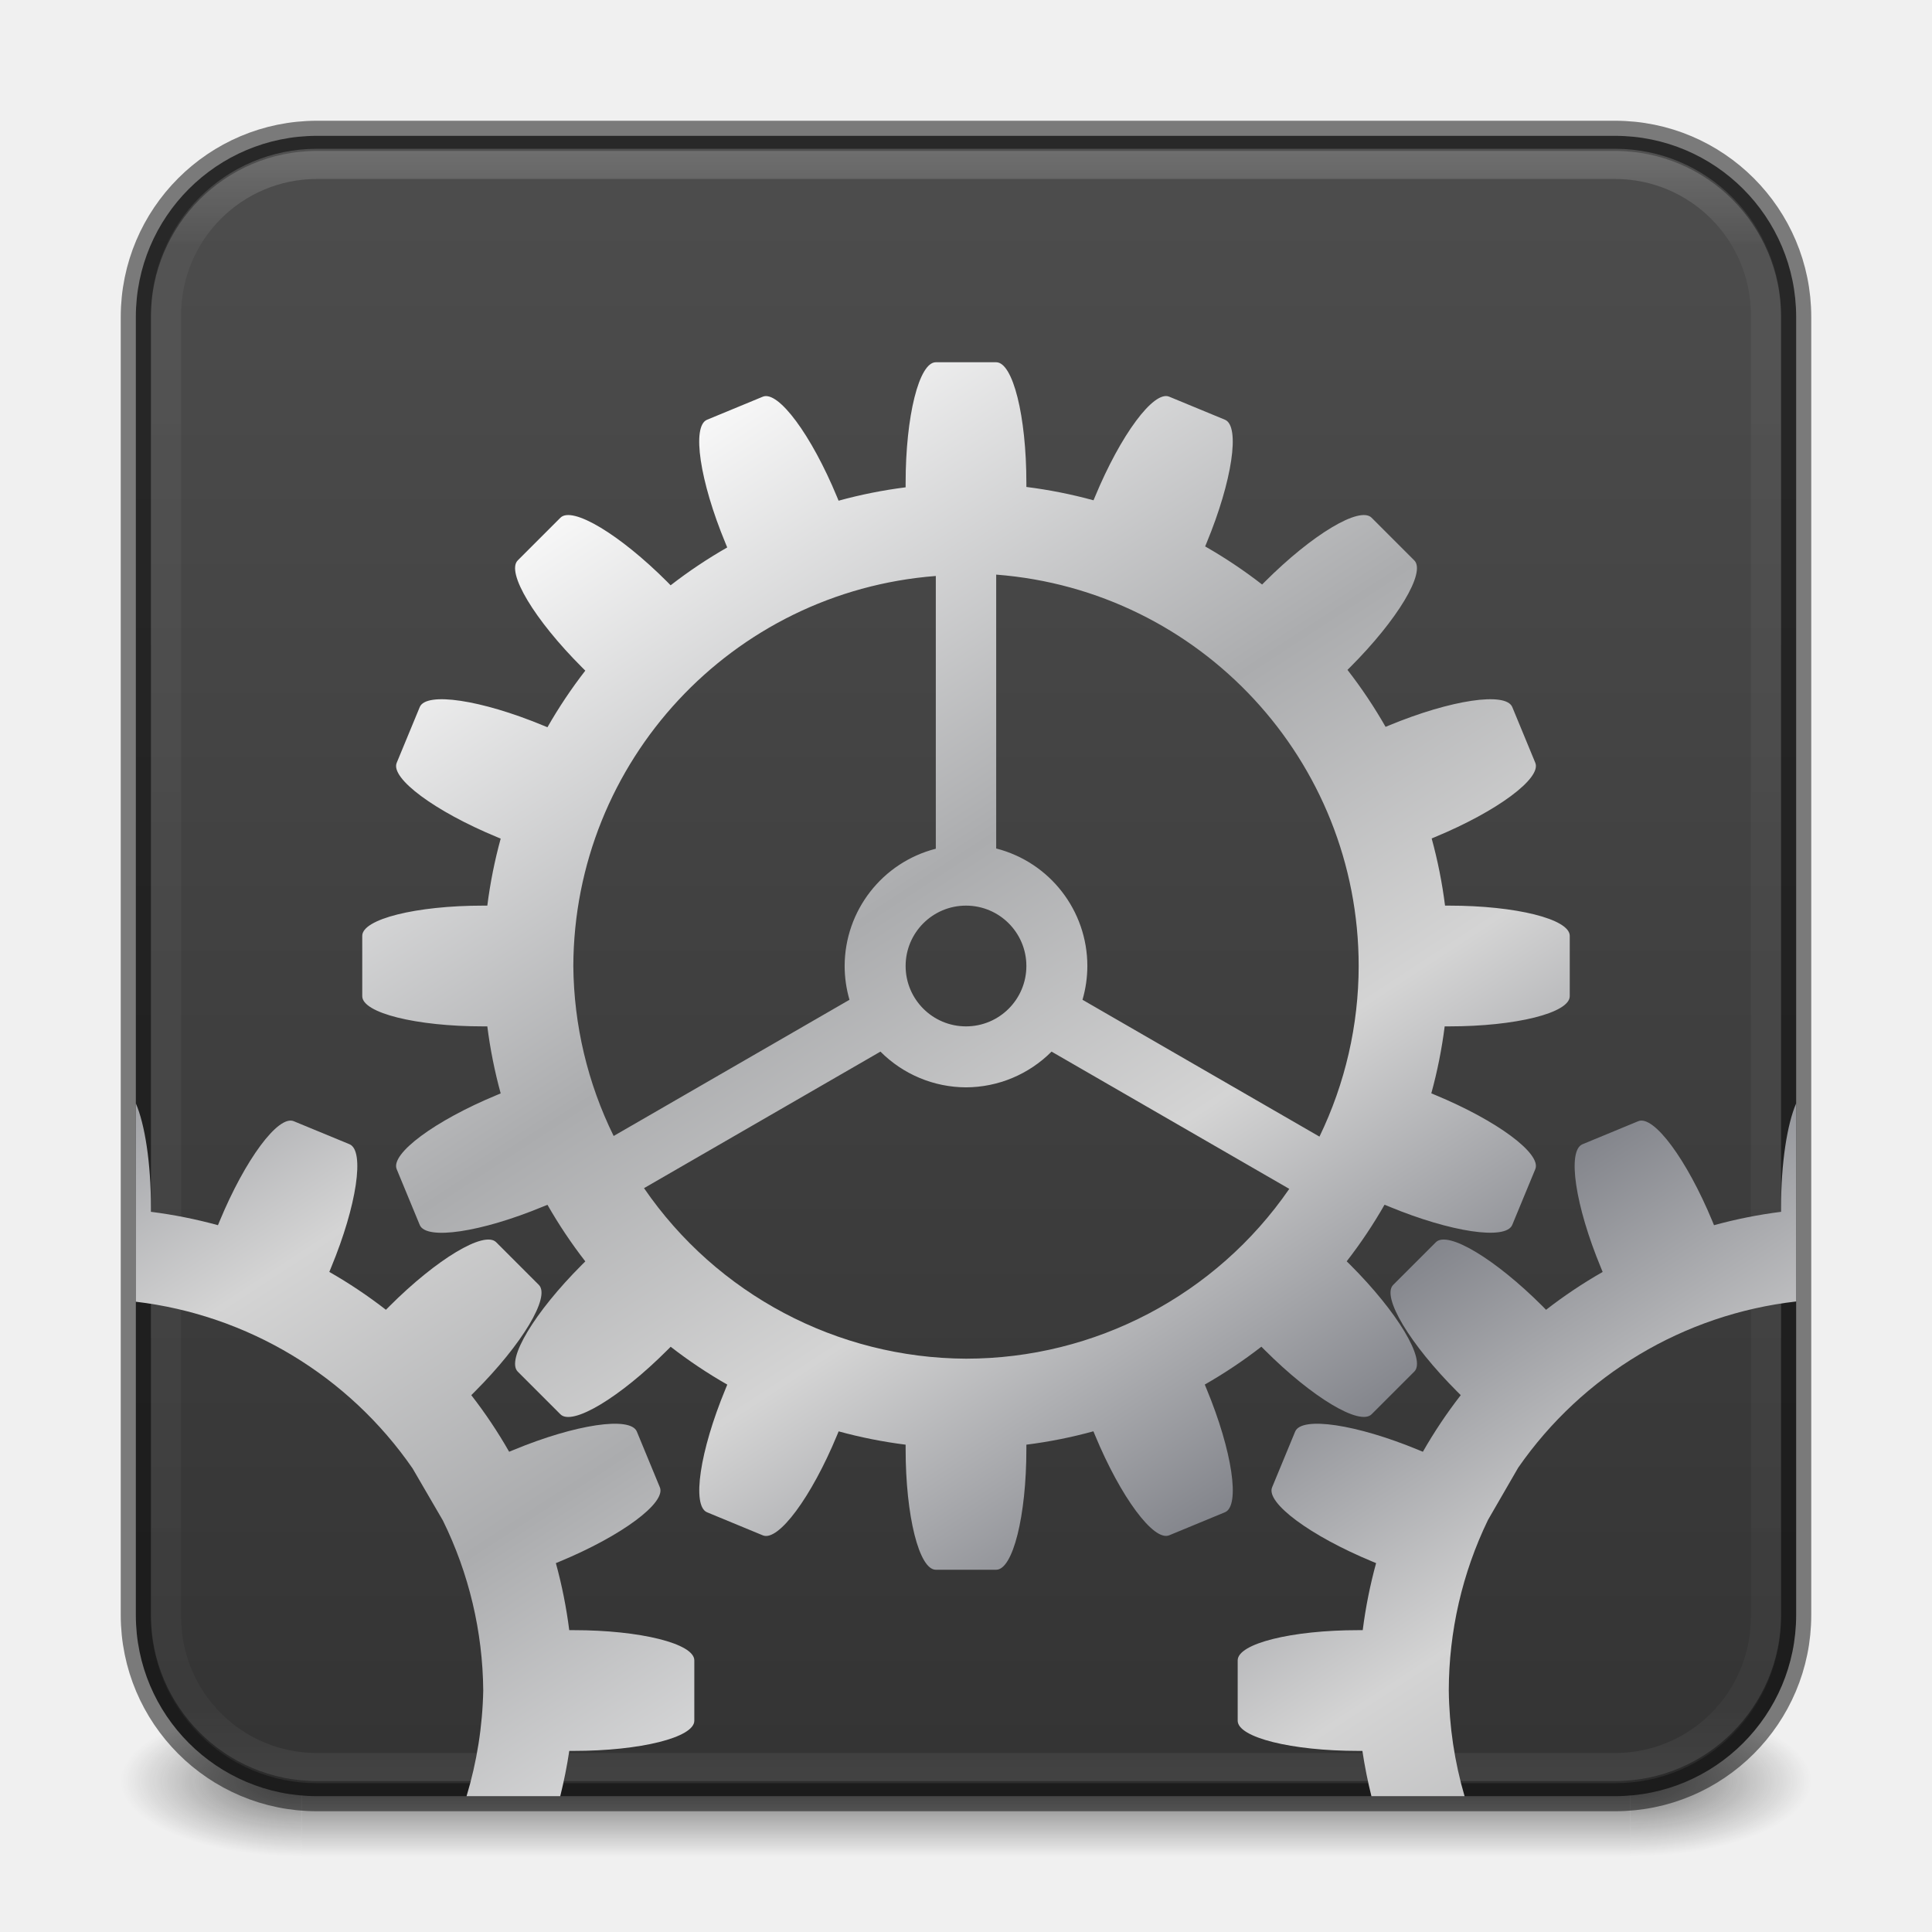
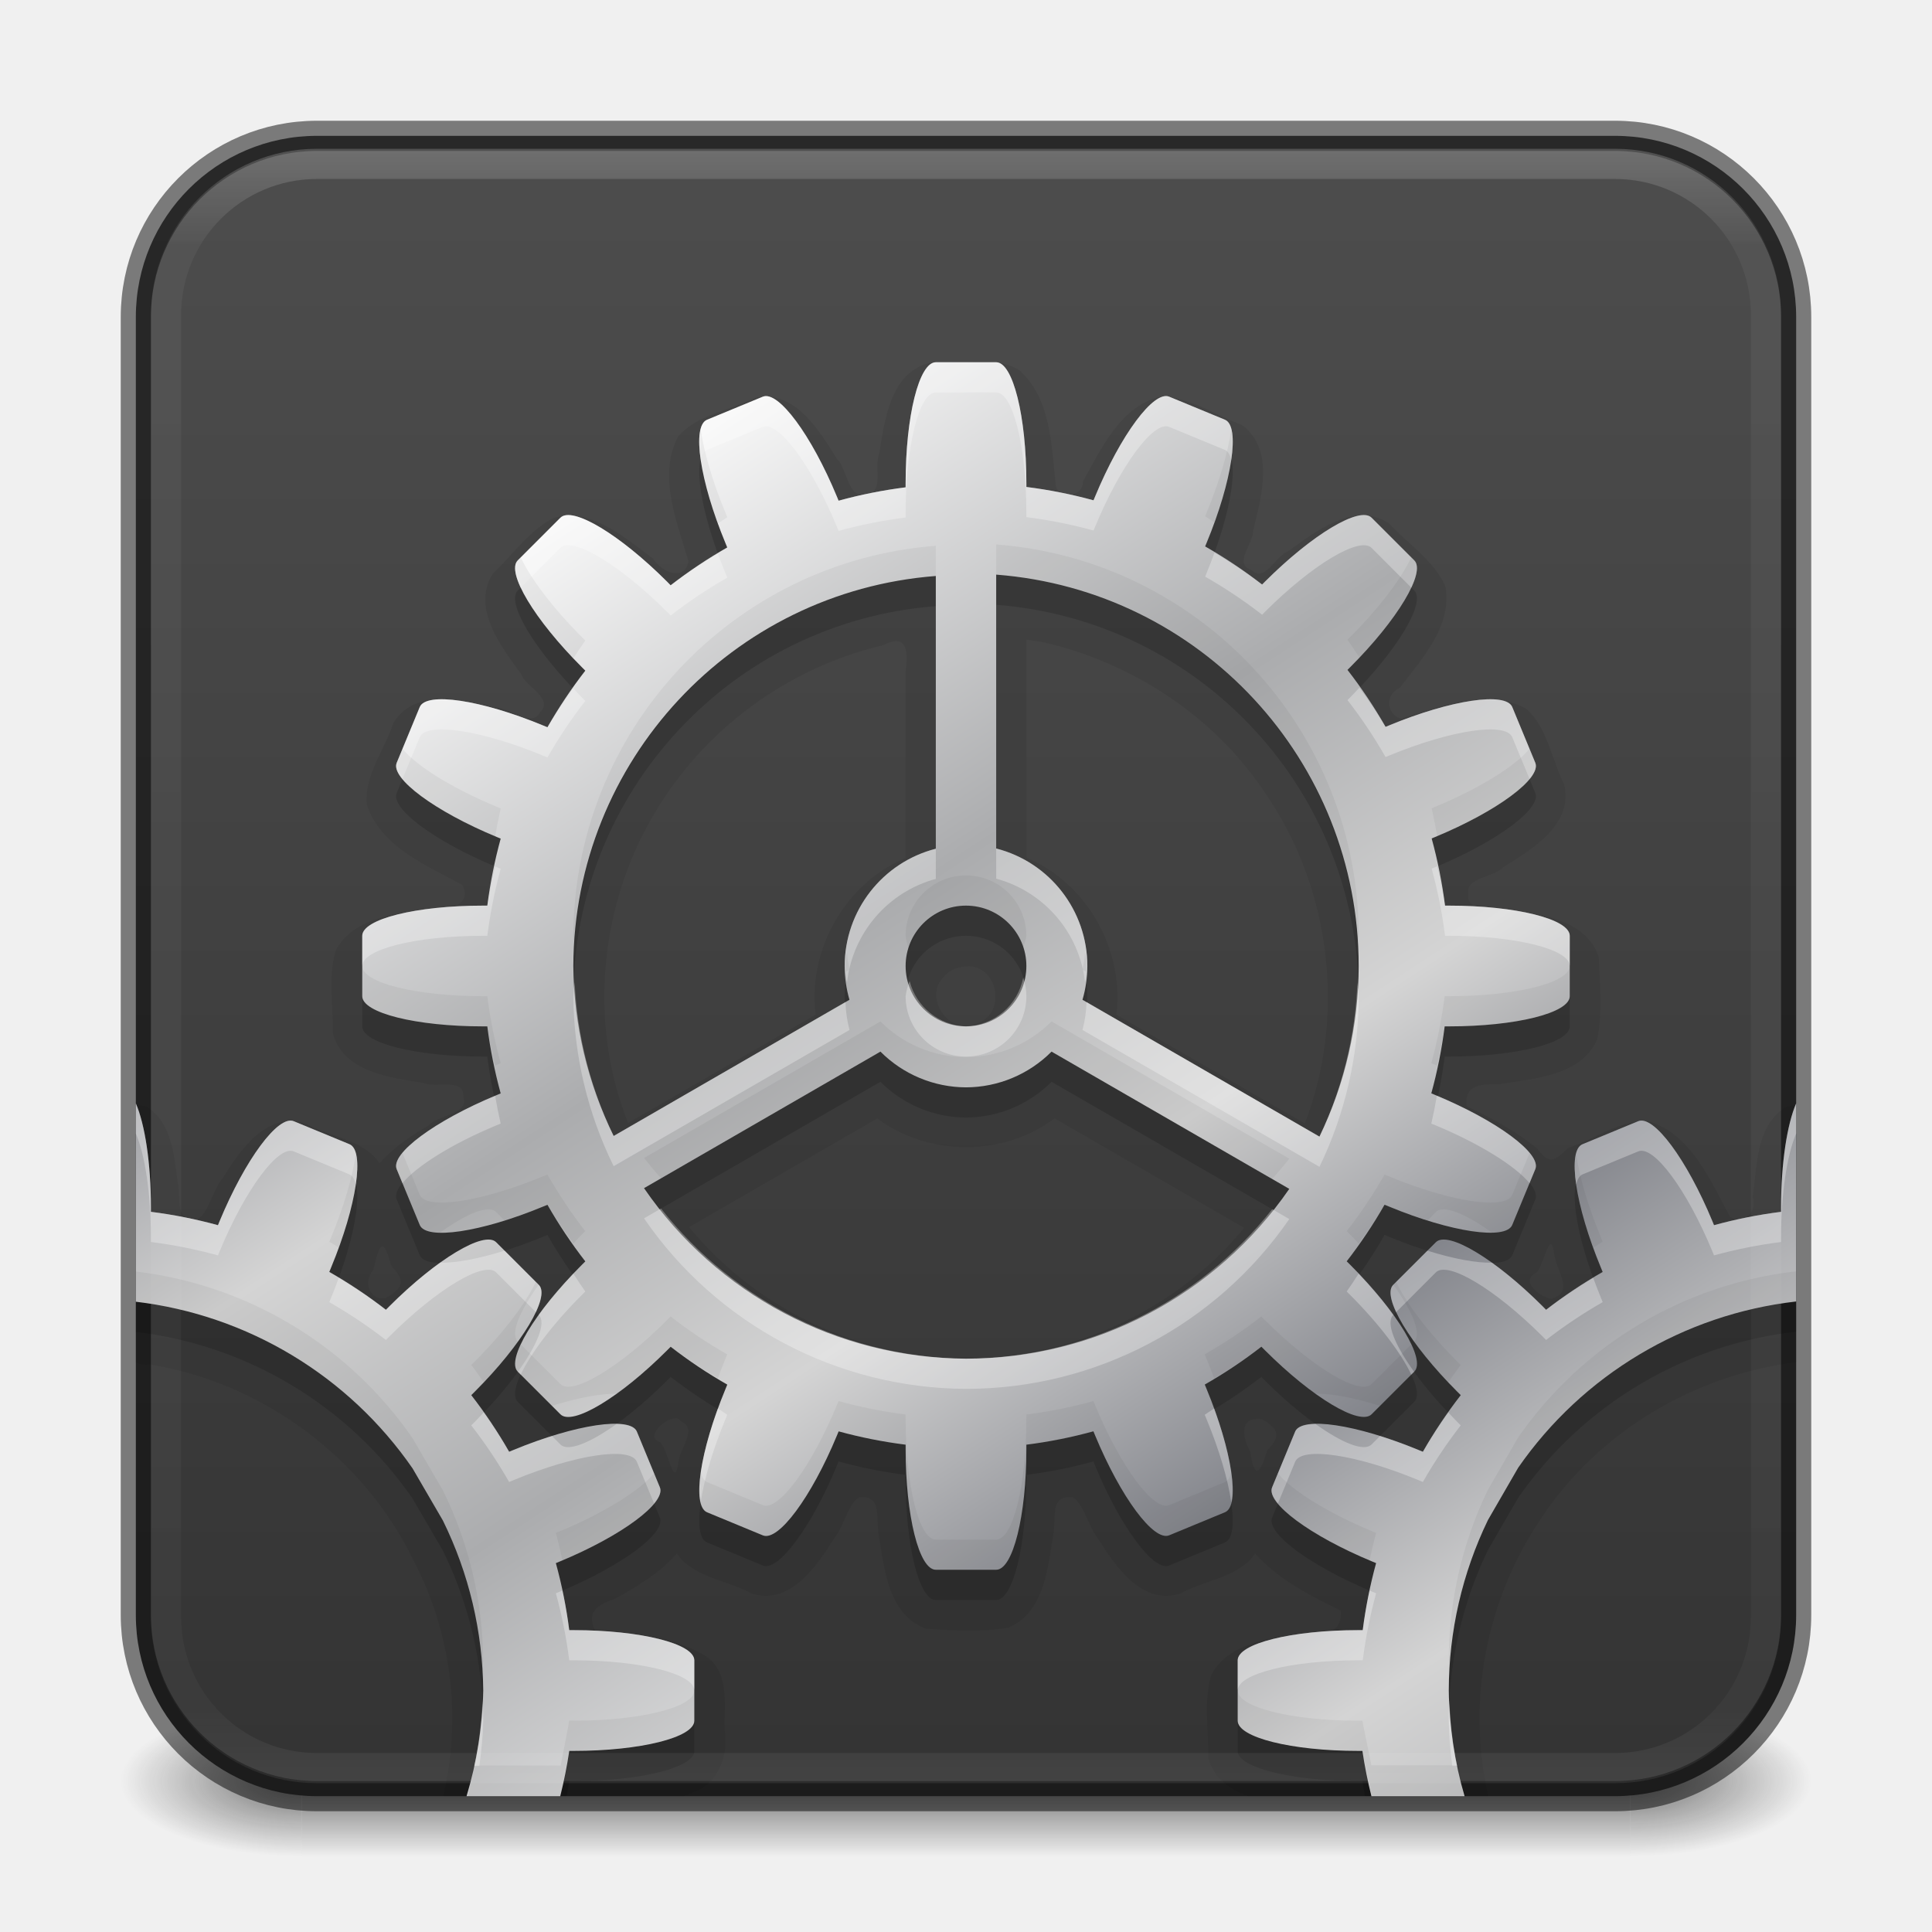
<svg xmlns="http://www.w3.org/2000/svg" xmlns:xlink="http://www.w3.org/1999/xlink" id="svg13986" height="64" width="64" version="1.1">
  <defs id="defs13988">
    <linearGradient id="linearGradient3924-2-2-5-8">
      <stop offset="0" style="stop-color:#ffffff;stop-opacity:1" id="stop3926-9-4-9-6" />
      <stop offset="0.063" style="stop-color:#ffffff;stop-opacity:0.235" id="stop3928-9-8-6-5" />
      <stop offset="0.951" style="stop-color:#ffffff;stop-opacity:0.157" id="stop3930-3-5-1-7" />
      <stop offset="1" style="stop-color:#ffffff;stop-opacity:0.392" id="stop3932-8-0-4-8" />
    </linearGradient>
    <linearGradient id="linearGradient3688-166-749-4-0-3-8">
      <stop offset="0" style="stop-color:#181818;stop-opacity:1" id="stop2883-4-0-1-8" />
      <stop offset="1" style="stop-color:#181818;stop-opacity:0" id="stop2885-9-2-9-6" />
    </linearGradient>
    <linearGradient id="linearGradient3702-501-757-8-4-1-1">
      <stop offset="0" style="stop-color:#181818;stop-opacity:0" id="stop2895-8-9-9-1" />
      <stop offset="0.5" style="stop-color:#181818;stop-opacity:1" id="stop2897-7-8-7-7" />
      <stop offset="1" style="stop-color:#181818;stop-opacity:0" id="stop2899-4-5-1-5" />
    </linearGradient>
    <linearGradient id="linearGradient149777">
      <stop style="stop-color:#fafafa;stop-opacity:1" offset="0" id="stop149769" />
      <stop style="stop-color:#abacae;stop-opacity:1" offset="0.423" id="stop149771" />
      <stop style="stop-color:#d4d4d4;stop-opacity:1" offset="0.701" id="stop149773" />
      <stop style="stop-color:#7e8087;stop-opacity:1" offset="1" id="stop149775" />
    </linearGradient>
    <linearGradient id="linearGradient55160">
      <stop style="stop-color:#4d4d4d;stop-opacity:1" offset="0" id="stop55156" />
      <stop style="stop-color:#333333;stop-opacity:1" offset="1" id="stop55158" />
    </linearGradient>
    <linearGradient xlink:href="#linearGradient149777" id="linearGradient175380" gradientUnits="userSpaceOnUse" gradientTransform="rotate(180,44.5,123)" x1="74.881" y1="172.839" x2="97.295" y2="207.149" spreadMethod="reflect" />
    <linearGradient xlink:href="#linearGradient149777" id="linearGradient175327" gradientUnits="userSpaceOnUse" gradientTransform="rotate(180,73.5,123)" x1="74.881" y1="172.839" x2="97.295" y2="207.149" spreadMethod="reflect" />
    <linearGradient xlink:href="#linearGradient149777" id="linearGradient175145" gradientUnits="userSpaceOnUse" gradientTransform="translate(-54,-158)" x1="74.881" y1="172.839" x2="97.295" y2="207.149" spreadMethod="reflect" />
    <linearGradient xlink:href="#linearGradient3924-2-2-5-8" id="linearGradient175141" gradientUnits="userSpaceOnUse" gradientTransform="matrix(1.432432,0,0,1.436283,-2.37838,-2.47078)" x1="24" y1="5" x2="24" y2="43" />
    <linearGradient xlink:href="#linearGradient55160" id="linearGradient175139" gradientUnits="userSpaceOnUse" gradientTransform="matrix(0.6923078,0,0,0.6923079,-130.6154,-97.30769)" x1="234.838" y1="147.472" x2="234.838" y2="227.73" />
    <linearGradient xlink:href="#linearGradient3702-501-757-8-4-1-1" id="linearGradient175137" gradientUnits="userSpaceOnUse" gradientTransform="matrix(1.571429,0,0,0.7142857,-5.71429,27.92857)" x1="25.058" y1="47.028" x2="25.058" y2="39.999" />
    <radialGradient cx="4.993" cy="43.5" r="2.5" fx="4.993" fy="43.5" id="radialGradient3339-1-4-2-1" xlink:href="#linearGradient3688-166-749-4-0-3-8" gradientUnits="userSpaceOnUse" gradientTransform="matrix(2.404541,0,0,1,-22.01424,-102.5)" />
    <radialGradient cx="4.993" cy="43.5" r="2.5" fx="4.993" fy="43.5" id="radialGradient3337-2-2-4-5" xlink:href="#linearGradient3688-166-749-4-0-3-8" gradientUnits="userSpaceOnUse" gradientTransform="matrix(2.404541,0,0,1,41.98575,15.5)" />
  </defs>
  <rect style="opacity:0.6;fill:url(#radialGradient3337-2-2-4-5);fill-opacity:1;stroke:none;stroke-width:1.062" id="rect2801-5-5-7-9-6-8" y="56.5" x="54" height="5" width="6" />
  <rect style="opacity:0.6;fill:url(#radialGradient3339-1-4-2-1);fill-opacity:1;stroke:none;stroke-width:1.062" id="rect3696-3-0-3-7-3-4" transform="scale(-1)" y="-61.5" x="-10" height="5" width="6" />
  <rect style="opacity:0.6;fill:url(#linearGradient175137);fill-opacity:1;stroke:none;stroke-width:1.062" id="rect3700-5-6-8-4-8-7" y="56.5" x="10" height="5" width="44" />
  <rect style="color:#000000;font-variation-settings:normal;display:inline;overflow:visible;visibility:visible;fill:url(#linearGradient175139);fill-opacity:1;fill-rule:nonzero;stroke:#040404;stroke-width:1;stroke-linecap:butt;stroke-linejoin:miter;stroke-miterlimit:4;stroke-dasharray:none;stroke-dashoffset:0;stroke-opacity:0.5;marker:none;enable-background:accumulate;stop-color:#000000" id="rect5505-21-1-5-5-2" y="4.5" x="4.5" ry="6" rx="6" height="55" width="55" />
-   <rect style="opacity:0.2;fill:none;stroke:url(#linearGradient175141);stroke-width:1;stroke-linecap:round;stroke-linejoin:round;stroke-miterlimit:4;stroke-dasharray:none;stroke-dashoffset:0;stroke-opacity:1" id="rect6741-5-0-2-3-6-4" y="5.429" x="5.5" ry="5" height="53.142" width="53" rx="5" />
+   <path id="rect48996-8-9-6-9-7-8" style="font-variation-settings:normal;opacity:0.07;fill:#000000;fill-opacity:1;stroke:none;stroke-width:1;stroke-linecap:round;stroke-linejoin:round;stroke-miterlimit:4;stroke-dasharray:none;stroke-dashoffset:0;stroke-opacity:0.5;stop-color:#000000" d="M 32.412 11.98 C 31.939 11.991 31.455 12.05 31 12 C 30.931 12.007 30.862 12.014 30.793 12.021 C 29.496 12.342 29.305 13.912 29.127 15.021 C 28.93 15.458 29.332 16.386 28.65 16.352 C 28.082 16.534 28.077 15.528 27.719 15.195 C 27.137 14.25 26.298 12.866 24.988 13.188 C 24.155 13.606 23.097 13.727 22.465 14.457 C 21.78 15.762 22.424 17.284 22.805 18.588 C 22.707 19.241 21.946 19.006 21.633 18.5 C 20.693 17.814 19.575 16.794 18.322 17.162 C 17.518 17.587 16.974 18.392 16.318 19.01 C 15.614 20.155 16.595 21.408 17.256 22.322 C 17.43 22.773 18.368 23.147 17.879 23.605 C 17.596 24.127 16.877 23.413 16.379 23.436 C 15.3 23.173 13.729 22.795 13.031 23.947 C 12.74 24.835 12.071 25.674 12.15 26.641 C 12.595 28.04 14.12 28.66 15.309 29.311 C 15.646 29.849 14.996 30.213 14.416 30.078 C 13.263 30.258 11.744 30.328 11.123 31.484 C 10.862 32.355 11.045 33.307 11.021 34.207 C 11.342 35.504 12.912 35.695 14.021 35.873 C 14.458 36.07 15.386 35.668 15.352 36.35 C 15.534 36.918 14.528 36.923 14.195 37.281 C 13.608 37.628 13.028 38.015 12.578 38.533 C 12.021 37.734 10.921 37.663 10.113 37.217 C 8.847 36.791 7.946 38.109 7.373 39.033 C 7.045 39.423 6.914 40.17 6.545 40.395 C 5.846 40.468 5.96 39.863 5.916 39.352 C 5.759 38.397 5.761 37.229 4.848 36.656 C 4.728 36.622 4.612 36.615 4.5 36.621 L 4.5 45.137 C 4.63 45.193 4.775 45.219 4.947 45.197 C 8.669 45.794 12.024 48.26 13.678 51.652 C 14.936 54.037 15.313 56.876 14.682 59.5 L 22.648 59.5 C 22.734 59.468 22.821 59.437 22.904 59.398 C 23.786 59.11 24.148 58.161 24 57.301 C 23.996 56.426 24.19 55.284 23.256 54.787 C 22.184 54.186 20.917 54.095 19.715 54.018 C 19.415 53.404 19.79 53.157 20.361 52.969 C 21.106 52.559 21.856 52.111 22.422 51.467 C 22.979 52.266 24.079 52.337 24.887 52.783 C 26.153 53.209 27.054 51.891 27.627 50.967 C 27.955 50.576 28.088 49.827 28.457 49.604 C 29.231 49.513 29.009 50.267 29.102 50.795 C 29.286 51.935 29.414 53.516 30.691 53.957 C 31.585 54.01 32.521 54.07 33.402 53.92 C 34.607 53.422 34.716 51.901 34.9 50.781 C 34.992 50.258 34.766 49.505 35.545 49.604 C 35.912 49.838 36.052 50.581 36.381 50.979 C 36.953 51.898 37.851 53.208 39.113 52.783 C 39.92 52.337 41.022 52.266 41.578 51.467 C 42.348 52.322 43.394 52.862 44.416 53.357 C 44.46 54.041 44.016 54.122 43.416 54.078 C 42.263 54.258 40.744 54.328 40.123 55.484 C 39.862 56.355 40.045 57.307 40.021 58.207 C 40.192 58.898 40.722 59.271 41.344 59.5 L 49.303 59.5 C 48.571 56.372 49.243 52.982 51.035 50.324 C 52.911 47.46 56.109 45.542 59.5 45.127 L 59.5 36.617 C 59.354 36.614 59.206 36.649 59.07 36.729 C 58.157 37.383 58.214 38.642 58.059 39.65 C 58.246 40.198 57.688 40.562 57.311 40.309 C 56.665 39.126 56.051 37.627 54.676 37.16 C 53.698 37.04 52.849 37.74 51.951 38.027 C 51.512 38.44 51.337 38.608 50.926 38.055 C 50.223 37.465 49.404 37.034 48.58 36.641 C 48.511 35.882 49.101 35.922 49.695 35.912 C 50.834 35.723 52.382 35.637 52.912 34.424 C 53.089 33.538 52.997 32.591 52.957 31.691 C 52.514 30.41 50.927 30.283 49.781 30.1 C 49.32 29.983 48.552 30.261 48.637 29.551 C 48.579 29.074 49.498 29.056 49.805 28.719 C 50.75 28.137 52.134 27.298 51.812 25.988 C 51.394 25.155 51.273 24.097 50.543 23.465 C 49.238 22.78 47.716 23.424 46.412 23.805 C 45.969 23.689 45.825 23.051 46.371 22.785 C 47.106 21.825 48.126 20.72 47.879 19.414 C 47.485 18.55 46.623 18.003 45.99 17.318 C 44.845 16.614 43.592 17.595 42.678 18.256 C 42.253 18.405 41.897 19.309 41.471 18.889 C 40.83 18.684 41.522 18.024 41.514 17.572 C 41.785 16.457 42.241 14.894 41.141 14.078 C 40.266 13.749 39.424 13.165 38.473 13.133 C 37.127 13.428 36.489 14.855 35.873 15.947 C 35.88 16.511 35.075 16.481 34.977 16.113 C 34.831 14.794 34.831 13.202 33.758 12.258 C 33.347 12.008 32.885 11.97 32.412 11.98 z M 34 21.191 C 34.18 21.217 34.359 21.243 34.539 21.27 C 37.544 21.956 40.293 23.774 41.979 26.369 C 44.104 29.502 44.586 33.682 43.223 37.217 L 36.979 33.611 C 37.251 31.474 36 29.241 34 28.416 L 34 21.191 z M 29.719 21.24 C 30.062 21.267 30.067 21.734 30 22.236 L 30 28.424 C 28.004 29.247 26.748 31.476 27.021 33.611 L 20.807 37.201 C 19.496 33.913 19.851 30.066 21.633 27.021 C 23.266 24.206 26.079 22.114 29.252 21.377 C 29.451 21.273 29.604 21.231 29.719 21.24 z M 32.109 32.006 C 33.083 32.058 33.316 33.543 32.404 33.889 C 31.504 34.382 30.533 33.059 31.273 32.348 C 31.473 32.095 31.802 32.013 32.109 32.006 z M 29.066 37.047 L 29.139 37.107 C 30.831 38.314 33.272 38.303 34.934 37.047 L 41.213 40.674 C 38.451 44.058 33.735 45.699 29.473 44.709 C 26.89 44.145 24.505 42.696 22.828 40.65 L 29.066 37.047 z M 51.389 41.217 C 51.429 41.239 51.465 41.353 51.494 41.604 L 51.52 41.699 L 51.537 41.766 C 51.676 42.262 52.086 42.816 51.398 43.02 C 51.105 43.016 50.272 42.446 50.92 42.145 C 51.102 41.896 51.267 41.15 51.389 41.217 z M 12.688 41.291 C 12.759 41.317 12.838 41.485 12.938 41.859 L 12.977 41.951 L 12.98 41.961 C 13.429 42.41 13.365 42.661 12.797 42.99 C 12.318 43.126 11.97 42.513 12.369 42.064 C 12.477 41.602 12.569 41.248 12.688 41.291 z M 22.439 46.99 C 22.487 47.003 22.525 47.033 22.549 47.082 C 23.169 47.328 22.451 48.033 22.461 48.525 C 22.325 49.323 22.133 48.01 21.863 47.773 C 21.313 47.605 22.107 46.899 22.439 46.99 z M 41.562 47.008 C 41.629 46.999 41.707 46.998 41.797 47.01 C 42.371 47.339 42.432 47.591 41.98 48.039 C 41.736 48.856 41.553 49.01 41.416 48.082 C 41.154 47.599 41.094 47.072 41.562 47.008 z " />
+   <path id="rect48996-8-9-6-9-7" style="font-variation-settings:normal;fill:#000000;fill-opacity:1;stroke:none;stroke-width:1;stroke-linecap:round;stroke-linejoin:round;stroke-miterlimit:4;stroke-dasharray:none;stroke-dashoffset:0;stroke-opacity:0.5;stop-color:#000000;opacity:0.15" d="M 31 13 C 30.446 13 30 14.784 30 17 L 30 17.143 A 16 16 0 0 0 27.779 17.586 L 27.725 17.453 C 26.877 15.406 25.781 13.929 25.27 14.141 L 23.422 14.904 C 22.91 15.116 23.181 16.935 24.029 18.982 L 24.092 19.135 A 16 16 0 0 0 22.217 20.389 L 22.1 20.271 C 20.533 18.705 18.956 17.759 18.564 18.15 L 17.15 19.564 C 16.759 19.956 17.705 21.533 19.271 23.1 L 19.389 23.217 A 16 16 0 0 0 18.135 25.092 L 17.982 25.029 C 15.935 24.181 14.116 23.91 13.904 24.422 L 13.141 26.27 C 12.929 26.781 14.406 27.877 16.453 28.725 L 16.586 28.779 A 16 16 0 0 0 16.143 31 L 16 31 C 13.784 31 12 31.446 12 32 L 12 34 C 12 34.554 13.784 35 16 35 L 16.143 35 A 16 16 0 0 0 16.586 37.221 L 16.453 37.275 C 14.406 38.123 12.929 39.219 13.141 39.73 L 13.904 41.578 C 14.116 42.09 15.935 41.819 17.982 40.971 L 18.135 40.908 A 16 16 0 0 0 19.389 42.783 L 19.271 42.9 C 17.705 44.467 16.759 46.044 17.15 46.436 L 18.564 47.85 C 18.956 48.241 20.533 47.295 22.1 45.729 L 22.217 45.611 A 16 16 0 0 0 24.092 46.865 L 24.029 47.018 C 23.181 49.065 22.91 50.884 23.422 51.096 L 25.27 51.859 C 25.781 52.071 26.877 50.594 27.725 48.547 L 27.779 48.414 A 16 16 0 0 0 30 48.857 L 30 49 C 30 51.216 30.446 53 31 53 L 33 53 C 33.554 53 34 51.216 34 49 L 34 48.857 A 16 16 0 0 0 36.221 48.414 L 36.275 48.547 C 37.123 50.594 38.219 52.071 38.73 51.859 L 40.578 51.096 C 41.09 50.884 40.819 49.065 39.971 47.018 L 39.908 46.865 A 16 16 0 0 0 41.783 45.611 L 41.9 45.729 C 43.467 47.295 45.044 48.241 45.436 47.85 L 46.85 46.436 C 47.241 46.044 46.295 44.467 44.729 42.9 L 44.611 42.783 A 16 16 0 0 0 45.865 40.908 L 46.018 40.971 C 48.065 41.819 49.884 42.09 50.096 41.578 L 50.859 39.73 C 51.071 39.219 49.594 38.123 47.547 37.275 L 47.414 37.221 A 16 16 0 0 0 47.857 35 L 48 35 C 50.216 35 52 34.554 52 34 L 52 32 C 52 31.446 50.216 31 48 31 L 47.869 31 A 16 16 0 0 0 47.426 28.775 L 47.547 28.725 C 49.594 27.877 51.071 26.781 50.859 26.27 L 50.096 24.422 C 49.884 23.91 48.065 24.181 46.018 25.029 L 45.898 25.078 A 16 16 0 0 0 44.637 23.191 L 44.729 23.1 C 46.295 21.533 47.241 19.956 46.85 19.564 L 45.436 18.15 C 45.044 17.759 43.467 18.705 41.9 20.271 L 41.809 20.363 A 16 16 0 0 0 39.922 19.102 L 39.971 18.982 C 40.819 16.935 41.09 15.116 40.578 14.904 L 38.73 14.141 C 38.219 13.929 37.123 15.406 36.275 17.453 L 36.225 17.574 A 16 16 0 0 0 34 17.131 L 34 17 C 34 14.784 33.554 13 33 13 L 31 13 z M 33 20.035 A 13.007 13.007 0 0 1 45.008 33 A 13.007 13.007 0 0 1 43.709 38.652 L 35.859 34.119 A 4.019 4.019 0 0 0 36.02 33 A 4.019 4.019 0 0 0 33 29.107 L 33 20.035 z M 31 20.08 L 31 29.115 A 4.019 4.019 0 0 0 27.98 33 A 4.019 4.019 0 0 0 28.141 34.119 L 20.328 38.631 A 13.007 13.007 0 0 1 18.992 33 A 13.007 13.007 0 0 1 31 20.08 z M 32 31 A 2 2 0 0 1 34 33 A 2 2 0 0 1 32 35 A 2 2 0 0 1 30 33 A 2 2 0 0 1 32 31 z M 29.166 35.836 A 4.019 4.019 0 0 0 32 37.02 A 4.019 4.019 0 0 0 34.834 35.836 L 42.709 40.383 A 13.007 13.007 0 0 1 32 46.008 A 13.007 13.007 0 0 1 21.334 40.359 L 29.166 35.836 z M 4.5 37.551 L 4.5 44.121 C 8.206 44.561 11.544 46.571 13.666 49.641 L 14.672 51.369 C 15.534 53.122 15.991 55.047 16.008 57 C 15.991 57.842 15.889 58.679 15.711 59.5 L 18.771 59.5 C 18.802 59.334 18.832 59.167 18.857 59 L 19 59 C 21.216 59 23 58.554 23 58 L 23 56 C 23 55.446 21.216 55 19 55 L 18.857 55 C 18.762 54.25 18.614 53.508 18.414 52.779 L 18.547 52.725 C 20.594 51.877 22.071 50.781 21.859 50.27 L 21.096 48.422 C 20.884 47.91 19.065 48.181 17.018 49.029 L 16.865 49.092 C 16.492 48.438 16.073 47.812 15.611 47.217 L 15.729 47.1 C 17.295 45.533 18.241 43.956 17.85 43.564 L 16.436 42.15 C 16.044 41.759 14.467 42.705 12.9 44.271 L 12.783 44.389 C 12.188 43.927 11.562 43.508 10.908 43.135 L 10.971 42.982 C 11.819 40.935 12.09 39.116 11.578 38.904 L 9.73 38.141 C 9.219 37.929 8.123 39.406 7.275 41.453 L 7.221 41.586 C 6.492 41.386 5.75 41.238 5 41.143 L 5 41 C 5 39.517 4.798 38.242 4.5 37.551 z M 59.5 37.551 C 59.202 38.242 59 39.517 59 41 L 59 41.143 C 58.25 41.238 57.508 41.386 56.779 41.586 L 56.725 41.453 C 55.877 39.406 54.781 37.929 54.27 38.141 L 52.422 38.904 C 51.91 39.116 52.181 40.935 53.029 42.982 L 53.092 43.135 C 52.438 43.508 51.812 43.927 51.217 44.389 L 51.1 44.271 C 49.533 42.705 47.956 41.759 47.564 42.15 L 46.15 43.564 C 45.759 43.956 46.705 45.533 48.271 47.1 L 48.389 47.217 C 47.927 47.812 47.508 48.438 47.135 49.092 L 46.982 49.029 C 44.935 48.181 43.116 47.91 42.904 48.422 L 42.141 50.27 C 41.929 50.781 43.406 51.877 45.453 52.725 L 45.586 52.779 C 45.386 53.508 45.238 54.25 45.143 55 L 45 55 C 42.784 55 41 55.446 41 56 L 41 58 C 41 58.554 42.784 59 45 59 L 45.131 59 C 45.156 59.167 45.186 59.334 45.217 59.5 L 48.27 59.5 C 48.098 58.678 48.002 57.841 47.992 57 C 47.994 55.042 48.438 53.11 49.291 51.348 L 50.291 49.617 C 52.426 46.543 55.781 44.538 59.5 44.113 L 59.5 37.551 z " />
  <path id="rect48996-8-9-6-9" style="font-variation-settings:normal;fill:url(#linearGradient175145);fill-opacity:1;stroke:none;stroke-width:1;stroke-linecap:round;stroke-linejoin:round;stroke-miterlimit:4;stroke-dasharray:none;stroke-dashoffset:0;stroke-opacity:0.5;stop-color:#000000" d="m 31,12 c -0.554,0 -1,1.784 -1,4 v 0.143 a 16,16 0 0 0 -2.221,0.443 l -0.055,-0.133 c -0.848,-2.047 -1.943,-3.524 -2.455,-3.312 l -1.848,0.764 c -0.512,0.212 -0.241,2.031 0.607,4.078 l 0.062,0.152 a 16,16 0 0 0 -1.875,1.254 L 22.1,19.271 c -1.567,-1.567 -3.143,-2.513 -3.535,-2.121 l -1.414,1.414 c -0.392,0.392 0.554,1.968 2.121,3.535 l 0.117,0.117 a 16,16 0 0 0 -1.254,1.875 l -0.152,-0.062 c -2.047,-0.848 -3.866,-1.119 -4.078,-0.607 l -0.764,1.848 c -0.212,0.512 1.265,1.607 3.312,2.455 l 0.133,0.055 A 16,16 0 0 0 16.143,30 H 16 c -2.216,0 -4,0.446 -4,1 v 2 c 0,0.554 1.784,1 4,1 h 0.143 a 16,16 0 0 0 0.443,2.221 l -0.133,0.055 c -2.047,0.848 -3.525,1.943 -3.312,2.455 l 0.764,1.848 c 0.212,0.512 2.031,0.241 4.078,-0.607 l 0.152,-0.062 a 16,16 0 0 0 1.254,1.875 l -0.117,0.117 c -1.567,1.567 -2.513,3.143 -2.121,3.535 l 1.414,1.414 c 0.392,0.392 1.968,-0.554 3.535,-2.121 l 0.117,-0.117 a 16,16 0 0 0 1.875,1.254 l -0.062,0.152 c -0.848,2.047 -1.119,3.866 -0.607,4.078 l 1.848,0.764 c 0.512,0.212 1.607,-1.265 2.455,-3.312 l 0.055,-0.133 A 16,16 0 0 0 30,47.857 V 48 c 0,2.216 0.446,4 1,4 h 2 c 0.554,0 1,-1.784 1,-4 v -0.143 a 16,16 0 0 0 2.221,-0.443 l 0.055,0.133 c 0.848,2.047 1.943,3.524 2.455,3.312 l 1.848,-0.764 c 0.512,-0.212 0.241,-2.031 -0.607,-4.078 l -0.062,-0.152 a 16,16 0 0 0 1.875,-1.254 l 0.117,0.117 c 1.567,1.567 3.143,2.513 3.535,2.121 l 1.414,-1.414 c 0.392,-0.392 -0.554,-1.968 -2.121,-3.535 L 44.611,41.783 a 16,16 0 0 0 1.254,-1.875 l 0.152,0.062 c 2.047,0.848 3.866,1.119 4.078,0.607 l 0.764,-1.848 c 0.212,-0.512 -1.265,-1.607 -3.312,-2.455 l -0.133,-0.055 A 16,16 0 0 0 47.857,34 H 48 c 2.216,0 4,-0.446 4,-1 v -2 c 0,-0.554 -1.784,-1 -4,-1 h -0.131 a 16,16 0 0 0 -0.443,-2.225 l 0.121,-0.051 c 2.047,-0.848 3.524,-1.943 3.312,-2.455 L 50.096,23.422 c -0.212,-0.512 -2.031,-0.241 -4.078,0.607 l -0.119,0.049 a 16,16 0 0 0 -1.262,-1.887 l 0.092,-0.092 c 1.567,-1.567 2.513,-3.143 2.121,-3.535 l -1.414,-1.414 c -0.392,-0.392 -1.968,0.554 -3.535,2.121 l -0.092,0.092 a 16,16 0 0 0 -1.887,-1.262 l 0.049,-0.119 c 0.848,-2.047 1.119,-3.866 0.607,-4.078 l -1.848,-0.764 c -0.512,-0.212 -1.607,1.265 -2.455,3.312 l -0.051,0.121 A 16,16 0 0 0 34,16.131 V 16 c 0,-2.216 -0.446,-4 -1,-4 z m 2,7.035 A 13.007,13.007 0 0 1 45.008,32 13.007,13.007 0 0 1 43.709,37.652 l -7.85,-4.533 A 4.019,4.019 0 0 0 36.02,32 4.019,4.019 0 0 0 33,28.107 Z m -2,0.045 v 9.035 A 4.019,4.019 0 0 0 27.98,32 a 4.019,4.019 0 0 0 0.16,1.119 l -7.812,4.512 A 13.007,13.007 0 0 1 18.992,32 13.007,13.007 0 0 1 31,19.08 Z M 32,30 a 2,2 0 0 1 2,2 2,2 0 0 1 -2,2 2,2 0 0 1 -2,-2 2,2 0 0 1 2,-2 z m -2.834,4.836 A 4.019,4.019 0 0 0 32,36.02 4.019,4.019 0 0 0 34.834,34.836 l 7.875,4.547 A 13.007,13.007 0 0 1 32,45.008 13.007,13.007 0 0 1 21.334,39.359 Z" />
  <path id="rect48996-8-9-6-9-0" style="font-variation-settings:normal;fill:url(#linearGradient175327);fill-opacity:1;stroke:none;stroke-width:1;stroke-linecap:round;stroke-linejoin:round;stroke-miterlimit:4;stroke-dasharray:none;stroke-dashoffset:0;stroke-opacity:0.5;stop-color:#000000" d="M 59.5,36.551 C 59.202,37.242 59,38.517 59,40 v 0.143 c -0.75,0.095 -1.492,0.243 -2.221,0.443 l -0.055,-0.133 c -0.848,-2.047 -1.943,-3.524 -2.455,-3.312 l -1.848,0.764 c -0.512,0.212 -0.241,2.031 0.607,4.078 l 0.062,0.152 c -0.654,0.373 -1.28,0.792 -1.875,1.254 L 51.1,43.271 c -1.567,-1.567 -3.143,-2.513 -3.535,-2.121 l -1.414,1.414 c -0.392,0.392 0.554,1.968 2.121,3.535 l 0.117,0.117 c -0.462,0.595 -0.881,1.221 -1.254,1.875 L 46.982,48.029 C 44.935,47.181 43.116,46.91 42.904,47.422 l -0.764,1.848 c -0.212,0.512 1.265,1.607 3.312,2.455 l 0.133,0.055 c -0.2,0.729 -0.348,1.471 -0.443,2.221 H 45 c -2.216,0 -4,0.446 -4,1 v 2 c 0,0.554 1.784,1 4,1 h 0.131 c 0.076,0.504 0.175,1.005 0.299,1.5 h 3.086 c -0.333,-1.137 -0.509,-2.315 -0.523,-3.5 0.002,-1.958 0.446,-3.89 1.299,-5.652 l 1,-1.73 C 52.426,45.543 55.781,43.538 59.5,43.113 Z" />
  <path id="rect48996-8-9-6-9-0-9" style="font-variation-settings:normal;fill:url(#linearGradient175380);fill-opacity:1;stroke:none;stroke-width:1;stroke-linecap:round;stroke-linejoin:round;stroke-miterlimit:4;stroke-dasharray:none;stroke-dashoffset:0;stroke-opacity:0.5;stop-color:#000000" d="m 4.5,36.551 v 6.57 c 3.706,0.44 7.044,2.45 9.166,5.52 l 1.006,1.729 c 0.863,1.753 1.319,3.677 1.336,5.631 -0.024,1.186 -0.21,2.364 -0.553,3.5 h 3.104 c 0.123,-0.495 0.223,-0.996 0.299,-1.5 H 19 c 2.216,0 4,-0.446 4,-1 v -2 c 0,-0.554 -1.784,-1 -4,-1 h -0.143 c -0.095,-0.75 -0.243,-1.492 -0.443,-2.221 l 0.133,-0.055 c 2.047,-0.848 3.524,-1.943 3.312,-2.455 L 21.096,47.422 c -0.212,-0.512 -2.031,-0.241 -4.078,0.607 l -0.152,0.062 c -0.373,-0.654 -0.792,-1.28 -1.254,-1.875 l 0.117,-0.117 c 1.567,-1.567 2.513,-3.143 2.121,-3.535 l -1.414,-1.414 c -0.392,-0.392 -1.968,0.554 -3.535,2.121 l -0.117,0.117 c -0.595,-0.462 -1.221,-0.881 -1.875,-1.254 l 0.062,-0.152 c 0.848,-2.047 1.119,-3.866 0.607,-4.078 L 9.73,37.141 c -0.512,-0.212 -1.607,1.265 -2.455,3.312 l -0.055,0.133 C 6.492,40.386 5.75,40.238 5,40.143 V 40 c 0,-1.483 -0.202,-2.758 -0.5,-3.449 z" />
+   <rect style="opacity:0.2;fill:none;stroke:url(#linearGradient175141);stroke-width:1;stroke-linecap:round;stroke-linejoin:round;stroke-miterlimit:4;stroke-dasharray:none;stroke-dashoffset:0;stroke-opacity:1" id="rect6741-5-0-2-3-6-4" y="5.429" x="5.5" ry="5" height="53.142" width="53" rx="5" />
+   <path id="rect48996-8-9-6-9-7-5-7" style="font-variation-settings:normal;opacity:0.3;fill:#ffffff;fill-opacity:1;stroke:none;stroke-width:1;stroke-linecap:round;stroke-linejoin:round;stroke-miterlimit:4;stroke-dasharray:none;stroke-dashoffset:0;stroke-opacity:0.5;stop-color:#000000" d="M 31 12 C 30.446 12 30 13.784 30 16 L 30 16.143 A 16 16 0 0 0 27.779 16.586 L 27.725 16.453 C 26.877 14.406 25.781 12.929 25.27 13.141 L 23.422 13.904 C 23.168 14.009 23.107 14.511 23.213 15.236 C 23.254 15.072 23.318 14.947 23.422 14.904 L 25.27 14.141 C 25.781 13.929 26.877 15.406 27.725 17.453 L 27.779 17.586 A 16 16 0 0 1 30 17.143 L 30 17 C 30 14.784 30.446 13 31 13 L 33 13 C 33.554 13 34 14.784 34 17 L 34 17.131 A 16 16 0 0 1 36.225 17.574 L 36.275 17.453 C 37.123 15.406 38.219 13.929 38.73 14.141 L 40.578 14.904 C 40.682 14.947 40.746 15.072 40.787 15.236 C 40.893 14.511 40.832 14.009 40.578 13.904 L 38.73 13.141 C 38.219 12.929 37.123 14.406 36.275 16.453 L 36.225 16.574 A 16 16 0 0 0 34 16.131 L 34 16 C 34 13.784 33.554 12 33 12 L 31 12 z M 18.764 17.064 C 18.68 17.073 18.613 17.101 18.564 17.15 L 17.15 18.564 C 17.001 18.714 17.05 19.037 17.25 19.465 L 18.564 18.15 C 18.956 17.759 20.533 18.705 22.1 20.271 L 22.217 20.389 A 16 16 0 0 1 24.092 19.135 L 24.029 18.982 C 23.939 18.765 23.858 18.553 23.781 18.342 A 16 16 0 0 0 22.217 19.389 L 22.1 19.271 C 20.729 17.9 19.349 17.004 18.764 17.064 z M 45.236 17.064 C 44.651 17.004 43.271 17.9 41.9 19.271 L 41.809 19.363 A 16 16 0 0 0 40.23 18.309 C 40.15 18.53 40.065 18.754 39.971 18.982 L 39.922 19.102 A 16 16 0 0 1 41.809 20.363 L 41.9 20.271 C 43.467 18.705 45.044 17.759 45.436 18.15 L 46.75 19.465 C 46.95 19.037 46.999 18.714 46.85 18.564 L 45.436 17.15 C 45.387 17.101 45.32 17.073 45.236 17.064 z M 45.031 22.781 C 44.931 22.887 44.835 22.993 44.729 23.1 L 44.637 23.191 A 16 16 0 0 1 45.898 25.078 L 46.018 25.029 C 48.065 24.181 49.884 23.91 50.096 24.422 L 50.668 25.805 C 50.839 25.595 50.917 25.409 50.859 25.27 L 50.096 23.422 C 49.884 22.91 48.065 23.181 46.018 24.029 L 45.898 24.078 A 16 16 0 0 0 45.031 22.781 z M 18.994 22.807 A 16 16 0 0 0 18.135 24.092 L 17.982 24.029 C 15.935 23.181 14.116 22.91 13.904 23.422 L 13.141 25.27 C 13.083 25.409 13.161 25.595 13.332 25.805 L 13.904 24.422 C 14.116 23.91 15.935 24.181 17.982 25.029 L 18.135 25.092 A 16 16 0 0 1 19.389 23.217 L 19.271 23.1 C 19.174 23.002 19.087 22.904 18.994 22.807 z M 33 28.107 L 33 29.107 A 4.019 4.019 0 0 1 35.943 32.537 A 4.019 4.019 0 0 0 36.02 32 A 4.019 4.019 0 0 0 33 28.107 z M 31 28.115 A 4.019 4.019 0 0 0 27.98 32 A 4.019 4.019 0 0 0 28.059 32.541 A 4.019 4.019 0 0 1 31 29.115 L 31 28.115 z M 47.609 28.697 C 47.588 28.706 47.568 28.716 47.547 28.725 L 47.426 28.775 A 16 16 0 0 1 47.869 31 L 48 31 C 50.216 31 52 31.446 52 32 L 52 31 C 52 30.446 50.216 30 48 30 L 47.869 30 A 16 16 0 0 0 47.609 28.697 z M 16.402 28.701 A 16 16 0 0 0 16.143 30 L 16 30 C 13.784 30 12 30.446 12 31 L 12 32 C 12 31.446 13.784 31 16 31 L 16.143 31 A 16 16 0 0 1 16.586 28.779 L 16.453 28.725 C 16.435 28.717 16.42 28.709 16.402 28.701 z M 33.896 32.385 A 2 2 0 0 1 32 34 A 2 2 0 0 1 30.133 32.5 A 2 2 0 0 0 30 33 A 2 2 0 0 0 32 35 A 2 2 0 0 0 34 33 A 2 2 0 0 0 33.896 32.385 z M 19.037 32.537 A 13.007 13.007 0 0 0 18.992 33 A 13.007 13.007 0 0 0 20.328 38.631 L 28.141 34.119 A 4.019 4.019 0 0 1 28.008 33.195 L 20.328 37.631 A 13.007 13.007 0 0 1 19.037 32.537 z M 44.965 32.551 A 13.007 13.007 0 0 1 43.709 37.652 L 35.992 33.195 A 4.019 4.019 0 0 1 35.859 34.119 L 43.709 38.652 A 13.007 13.007 0 0 0 45.008 33 A 13.007 13.007 0 0 0 44.965 32.551 z M 16.402 36.299 C 14.383 37.144 12.93 38.223 13.141 38.73 L 13.332 39.195 C 13.788 38.637 14.965 37.892 16.453 37.275 L 16.586 37.221 A 16 16 0 0 1 16.402 36.299 z M 47.598 36.299 A 16 16 0 0 1 47.414 37.221 L 47.547 37.275 C 49.035 37.892 50.212 38.637 50.668 39.195 L 50.859 38.73 C 51.07 38.223 49.617 37.144 47.598 36.299 z M 4.5 36.551 L 4.5 37.551 C 4.798 38.242 5 39.517 5 41 L 5 41.143 C 5.75 41.238 6.492 41.386 7.221 41.586 L 7.275 41.453 C 8.123 39.406 9.219 37.929 9.73 38.141 L 11.578 38.904 C 11.682 38.947 11.746 39.072 11.787 39.236 C 11.893 38.511 11.832 38.009 11.578 37.904 L 9.73 37.141 C 9.219 36.929 8.123 38.406 7.275 40.453 L 7.221 40.586 C 6.492 40.386 5.75 40.238 5 40.143 L 5 40 C 5 38.517 4.798 37.242 4.5 36.551 z M 59.5 36.551 C 59.202 37.242 59 38.517 59 40 L 59 40.143 C 58.25 40.238 57.508 40.386 56.779 40.586 L 56.725 40.453 C 55.877 38.406 54.781 36.929 54.27 37.141 L 52.422 37.904 C 52.168 38.009 52.107 38.511 52.213 39.236 C 52.254 39.072 52.318 38.947 52.422 38.904 L 54.27 38.141 C 54.781 37.929 55.877 39.406 56.725 41.453 L 56.779 41.586 C 57.508 41.386 58.25 41.238 59 41.143 L 59 41 C 59 39.517 59.202 38.242 59.5 37.551 L 59.5 36.551 z M 21.898 40.033 L 21.334 40.359 A 13.007 13.007 0 0 0 32 46.008 A 13.007 13.007 0 0 0 42.709 40.383 L 42.143 40.055 A 13.007 13.007 0 0 1 32 45.008 A 13.007 13.007 0 0 1 21.898 40.033 z M 16.715 41.43 C 15.842 41.703 15.09 41.841 14.578 41.828 C 14.057 42.201 13.479 42.693 12.9 43.271 L 12.783 43.389 C 12.286 43.003 11.762 42.655 11.223 42.33 C 11.145 42.544 11.062 42.761 10.971 42.982 L 10.908 43.135 C 11.562 43.508 12.188 43.927 12.783 44.389 L 12.9 44.271 C 14.467 42.705 16.044 41.759 16.436 42.15 L 17.75 43.465 C 17.95 43.037 17.999 42.714 17.85 42.564 L 16.715 41.43 z M 47.285 41.43 L 46.15 42.564 C 46.001 42.714 46.05 43.037 46.25 43.465 L 47.564 42.15 C 47.956 41.759 49.533 42.705 51.1 44.271 L 51.217 44.389 C 51.812 43.927 52.438 43.508 53.092 43.135 L 53.029 42.982 C 52.938 42.761 52.855 42.544 52.777 42.33 C 52.238 42.655 51.714 43.003 51.217 43.389 L 51.1 43.271 C 50.521 42.693 49.943 42.201 49.422 41.828 C 48.91 41.841 48.158 41.703 47.285 41.43 z M 18.994 42.193 C 18.545 42.666 18.152 43.131 17.844 43.559 L 17.85 43.564 C 18.099 43.813 17.804 44.542 17.156 45.441 L 17.25 45.535 C 17.575 44.841 18.303 43.869 19.271 42.9 L 19.389 42.783 A 16 16 0 0 1 18.994 42.193 z M 45.006 42.193 A 16 16 0 0 1 44.611 42.783 L 44.729 42.9 C 45.697 43.869 46.425 44.841 46.75 45.535 L 46.844 45.441 C 46.196 44.542 45.901 43.813 46.15 43.564 L 46.156 43.559 C 45.848 43.131 45.455 42.666 45.006 42.193 z M 23.781 46.658 C 23.282 48.028 23.073 49.206 23.213 49.764 C 23.32 49.024 23.601 48.051 24.029 47.018 L 24.092 46.865 A 16 16 0 0 1 23.781 46.658 z M 40.219 46.658 A 16 16 0 0 1 39.908 46.865 L 39.971 47.018 C 40.399 48.051 40.68 49.024 40.787 49.764 C 40.927 49.206 40.718 48.028 40.219 46.658 z M 16.023 46.789 C 15.925 46.893 15.832 46.996 15.729 47.1 L 15.611 47.217 C 16.073 47.812 16.492 48.438 16.865 49.092 L 17.018 49.029 C 19.065 48.181 20.884 47.91 21.096 48.422 L 21.668 49.805 C 21.839 49.595 21.917 49.409 21.859 49.27 L 21.096 47.422 C 21.027 47.257 20.778 47.181 20.422 47.172 C 19.532 47.809 18.812 48.097 18.564 47.85 L 18.285 47.57 C 17.881 47.697 17.457 47.847 17.018 48.029 L 16.865 48.092 C 16.608 47.642 16.322 47.211 16.023 46.789 z M 47.977 46.789 C 47.678 47.211 47.392 47.642 47.135 48.092 L 46.982 48.029 C 46.543 47.847 46.119 47.697 45.715 47.57 L 45.436 47.85 C 45.188 48.097 44.468 47.809 43.578 47.172 C 43.222 47.181 42.973 47.257 42.904 47.422 L 42.141 49.27 C 42.083 49.409 42.161 49.595 42.332 49.805 L 42.904 48.422 C 43.116 47.91 44.935 48.181 46.982 49.029 L 47.135 49.092 C 47.508 48.438 47.927 47.812 48.389 47.217 L 48.271 47.1 C 48.168 46.996 48.075 46.893 47.977 46.789 z M 18.631 52.688 C 18.602 52.7 18.576 52.713 18.547 52.725 L 18.414 52.779 C 18.614 53.508 18.762 54.25 18.857 55 L 19 55 C 21.216 55 23 55.446 23 56 L 23 55 C 23 54.446 21.216 54 19 54 L 18.857 54 C 18.802 53.559 18.723 53.122 18.631 52.688 z M 45.369 52.688 C 45.277 53.122 45.198 53.559 45.143 54 L 45 54 C 42.784 54 41 54.446 41 55 L 41 56 C 41 55.446 42.784 55 45 55 L 45.143 55 C 45.238 54.25 45.386 53.508 45.586 52.779 L 45.453 52.725 C 45.424 52.713 45.398 52.7 45.369 52.688 z M 48.012 56.32 C 48 56.547 47.992 56.773 47.992 57 C 47.998 57.503 48.044 58.003 48.109 58.5 L 48.27 58.5 C 48.12 57.783 48.039 57.053 48.012 56.32 z M 15.984 56.35 C 15.95 57.073 15.865 57.793 15.711 58.5 L 15.879 58.5 C 15.948 58.003 15.998 57.503 16.008 57 C 16.006 56.783 15.997 56.566 15.984 56.35 z " />
+   <path id="rect48996-8-9-6-9-7-3-3" style="font-variation-settings:normal;opacity:0.05;fill:#000000;fill-opacity:1;stroke:none;stroke-width:1;stroke-linecap:round;stroke-linejoin:round;stroke-miterlimit:4;stroke-dasharray:none;stroke-dashoffset:0;stroke-opacity:0.5;stop-color:#000000" d="m 23.213,14.236 c -0.14,0.558 0.069,1.736 0.568,3.105 0.103,-0.07 0.206,-0.139 0.311,-0.207 l -0.062,-0.152 C 23.601,15.949 23.32,14.976 23.213,14.236 Z m 17.574,0 c -0.108,0.74 -0.388,1.713 -0.816,2.746 l -0.049,0.119 c 0.104,0.068 0.207,0.137 0.309,0.207 0.491,-1.356 0.695,-2.519 0.557,-3.072 z M 33,18.035 v 1 c 6.589,0.526 11.736,5.91 11.965,12.516 C 44.983,31.368 44.997,31.184 45.008,31 45.006,24.205 39.774,18.557 33,18.035 Z m -2,0.045 C 24.243,18.601 19.018,24.223 18.992,31 c 0.011,0.179 0.026,0.358 0.045,0.537 C 19.295,24.954 24.433,19.604 31,19.08 Z m -13.75,0.385 -0.1,0.1 c -0.367,0.367 0.45,1.776 1.844,3.242 0.127,-0.2 0.259,-0.396 0.395,-0.59 L 19.271,21.1 C 18.303,20.131 17.575,19.159 17.25,18.465 Z m 29.5,0 c -0.325,0.694 -1.053,1.666 -2.021,2.635 l -0.092,0.092 c 0.136,0.194 0.267,0.39 0.395,0.59 1.379,-1.457 2.183,-2.852 1.818,-3.217 z m -33.418,6.34 -0.191,0.465 c -0.21,0.507 1.242,1.587 3.262,2.432 0.052,-0.309 0.113,-0.616 0.184,-0.922 l -0.133,-0.055 c -1.488,-0.616 -2.665,-1.361 -3.121,-1.92 z m 37.336,0 c -0.456,0.559 -1.633,1.303 -3.121,1.92 l -0.121,0.051 c 0.07,0.305 0.131,0.613 0.184,0.922 2.014,-0.844 3.46,-1.921 3.25,-2.428 z M 32,29 c -1.105,0 -2,0.895 -2,2 0.022,0.172 0.067,0.34 0.133,0.5 C 30.354,30.641 31.114,30.031 32,30 c 0.865,0.003 1.63,0.562 1.896,1.385 C 33.944,31.26 33.978,31.131 34,31 34,29.895 33.105,29 32,29 Z m 3.943,2.537 c -0.014,0.196 -0.042,0.39 -0.084,0.582 l 0.133,0.076 c 0.011,-0.065 0.02,-0.13 0.027,-0.195 -0.016,-0.156 -0.042,-0.31 -0.076,-0.463 z m -7.885,0.004 c -0.035,0.151 -0.061,0.305 -0.078,0.459 0.007,0.065 0.017,0.13 0.027,0.195 l 0.133,-0.076 c -0.041,-0.19 -0.069,-0.384 -0.082,-0.578 z M 12,32 v 1 c 0,0.554 1.784,1 4,1 h 0.143 c 0.069,0.436 0.155,0.87 0.26,1.299 0.018,-0.007 0.033,-0.016 0.051,-0.023 l 0.133,-0.055 C 16.386,34.492 16.238,33.75 16.143,33 H 16 c -2.216,0 -4,-0.446 -4,-1 z m 40,0 c 0,0.554 -1.784,1 -4,1 h -0.143 c -0.095,0.75 -0.243,1.492 -0.443,2.221 l 0.133,0.055 c 0.018,0.007 0.033,0.016 0.051,0.023 C 47.702,34.87 47.789,34.436 47.857,34 H 48 c 2.216,0 4,-0.446 4,-1 z m -22.834,1.836 -7.832,4.523 c 0.181,0.231 0.369,0.456 0.564,0.674 l 7.268,-4.197 c 0.751,0.754 1.77,1.18 2.834,1.184 1.064,-0.004 2.083,-0.429 2.834,-1.184 l 7.309,4.219 c 0.196,-0.218 0.385,-0.442 0.566,-0.672 l -7.875,-4.547 C 34.083,34.59 33.064,35.016 32,35.02 c -1.064,-0.004 -2.083,-0.429 -2.834,-1.184 z m -15.834,4.359 c -0.171,0.21 -0.249,0.395 -0.191,0.535 l 0.764,1.848 c 0.068,0.165 0.318,0.241 0.674,0.25 0.89,-0.638 1.61,-0.925 1.857,-0.678 l 0.279,0.279 c 0.405,-0.127 0.828,-0.277 1.268,-0.459 l 0.152,-0.062 c 0.266,0.442 0.552,0.871 0.859,1.285 0.093,-0.098 0.18,-0.195 0.277,-0.293 l 0.117,-0.117 c -0.462,-0.595 -0.881,-1.221 -1.254,-1.875 l -0.152,0.062 c -2.047,0.848 -3.866,1.119 -4.078,0.607 z m 37.336,0 -0.572,1.383 c -0.212,0.512 -2.031,0.241 -4.078,-0.607 l -0.152,-0.062 c -0.373,0.654 -0.792,1.28 -1.254,1.875 l 0.117,0.117 c 0.098,0.098 0.185,0.195 0.277,0.293 0.307,-0.414 0.594,-0.843 0.859,-1.285 l 0.152,0.062 c 0.439,0.182 0.863,0.332 1.268,0.459 l 0.279,-0.279 c 0.247,-0.247 0.967,0.04 1.857,0.678 0.356,-0.009 0.605,-0.085 0.674,-0.25 l 0.764,-1.848 c 0.058,-0.14 -0.02,-0.325 -0.191,-0.535 z m -38.881,0.041 c -0.108,0.74 -0.388,1.713 -0.816,2.746 l -0.062,0.152 c 0.107,0.061 0.209,0.132 0.314,0.195 0.496,-1.365 0.704,-2.537 0.564,-3.094 z m 40.426,0 c -0.139,0.557 0.068,1.729 0.564,3.094 0.106,-0.064 0.207,-0.134 0.314,-0.195 l -0.062,-0.152 C 52.601,39.949 52.32,38.976 52.213,38.236 Z M 59.5,42.113 c -3.719,0.424 -7.074,2.43 -9.209,5.504 l -1,1.73 C 48.438,51.11 47.994,53.042 47.992,55 c 0.001,0.107 0.015,0.213 0.02,0.32 0.092,-1.724 0.525,-3.415 1.279,-4.973 l 1,-1.73 C 52.426,45.543 55.781,43.538 59.5,43.113 Z m -55,0.008 v 1 c 3.706,0.44 7.044,2.45 9.166,5.52 l 1.006,1.729 c 0.767,1.558 1.211,3.252 1.312,4.98 0.006,-0.117 0.021,-0.233 0.023,-0.35 -0.017,-1.953 -0.473,-3.878 -1.336,-5.631 L 13.666,47.641 C 11.544,44.571 8.206,42.561 4.5,42.121 Z m 13.25,0.344 c -0.325,0.694 -1.053,1.666 -2.021,2.635 l -0.117,0.117 c 0.144,0.186 0.276,0.38 0.412,0.572 0.442,-0.466 0.829,-0.925 1.133,-1.348 l -0.006,-0.006 c -0.249,-0.249 0.046,-0.978 0.693,-1.877 z m 28.5,0 -0.094,0.094 c 0.647,0.899 0.942,1.628 0.693,1.877 l -0.006,0.006 c 0.304,0.422 0.691,0.881 1.133,1.348 0.136,-0.192 0.268,-0.387 0.412,-0.572 L 48.271,45.1 C 47.303,44.131 46.575,43.159 46.25,42.465 Z m -24.033,1.146 -0.117,0.117 c -1.567,1.567 -3.143,2.513 -3.535,2.121 L 17.25,44.535 c -0.2,0.428 -0.249,0.751 -0.1,0.9 l 1.135,1.135 c 0.873,-0.274 1.625,-0.412 2.137,-0.398 0.521,-0.373 1.099,-0.865 1.678,-1.443 l 0.117,-0.117 c 0.5,0.379 1.023,0.729 1.564,1.047 0.077,-0.211 0.158,-0.423 0.248,-0.641 l 0.062,-0.152 c -0.654,-0.373 -1.28,-0.792 -1.875,-1.254 z m 19.566,0 c -0.595,0.462 -1.221,0.881 -1.875,1.254 l 0.062,0.152 c 0.09,0.218 0.171,0.43 0.248,0.641 0.542,-0.318 1.064,-0.668 1.564,-1.047 l 0.117,0.117 c 0.578,0.578 1.157,1.07 1.678,1.443 0.512,-0.013 1.264,0.125 2.137,0.398 l 1.135,-1.135 C 46.999,45.286 46.95,44.963 46.75,44.535 l -1.314,1.314 c -0.392,0.392 -1.968,-0.554 -3.535,-2.121 z m -14.004,2.803 -0.055,0.133 c -0.848,2.047 -1.943,3.525 -2.455,3.312 l -1.848,-0.764 c -0.104,-0.043 -0.168,-0.168 -0.209,-0.332 -0.106,0.726 -0.044,1.227 0.209,1.332 l 1.848,0.764 c 0.512,0.212 1.607,-1.265 2.455,-3.312 l 0.055,-0.133 C 28.508,47.614 29.25,47.762 30,47.857 V 48 c 0,2.216 0.446,4 1,4 h 2 c 0.554,0 1,-1.784 1,-4 v -0.143 c 0.75,-0.095 1.492,-0.243 2.221,-0.443 l 0.055,0.133 c 0.848,2.047 1.943,3.524 2.455,3.312 l 1.848,-0.764 c 0.253,-0.105 0.315,-0.606 0.209,-1.332 -0.041,0.164 -0.105,0.289 -0.209,0.332 l -1.848,0.764 c -0.512,0.212 -1.607,-1.265 -2.455,-3.312 l -0.055,-0.133 C 35.492,46.614 34.75,46.762 34,46.857 V 47 c 0,2.216 -0.446,4 -1,4 h -2 c -0.554,0 -1,-1.784 -1,-4 v -0.143 c -0.75,-0.095 -1.492,-0.243 -2.221,-0.443 z m -6.111,2.391 c -0.456,0.559 -1.633,1.303 -3.121,1.92 l -0.133,0.055 c 0.082,0.301 0.152,0.604 0.217,0.908 2.002,-0.843 3.437,-1.913 3.229,-2.418 z m 20.664,0 -0.191,0.465 c -0.209,0.505 1.227,1.575 3.229,2.418 0.065,-0.305 0.134,-0.608 0.217,-0.908 l -0.133,-0.055 C 43.965,50.108 42.788,49.363 42.332,48.805 Z M 23,56 c 0,0.554 -1.784,1 -4,1 h -0.143 c -0.025,0.167 -0.254,1.32 -0.285,1.486 h -2.893 c -0.046,0.335 -0.096,0.669 -0.168,1 h 3.061 C 18.603,59.32 18.832,58.167 18.857,58 H 19 c 2.216,0 4,-0.446 4,-1 z m 18,0 v 1 c 0,0.554 1.784,1 4,1 h 0.131 c 0.025,0.167 0.269,1.31 0.299,1.477 h 3.053 c -0.069,-0.331 -0.116,-0.665 -0.16,-1 H 45.43 C 45.4,58.31 45.156,57.167 45.131,57 H 45 c -2.216,0 -4,-0.446 -4,-1 z" />
</svg>
